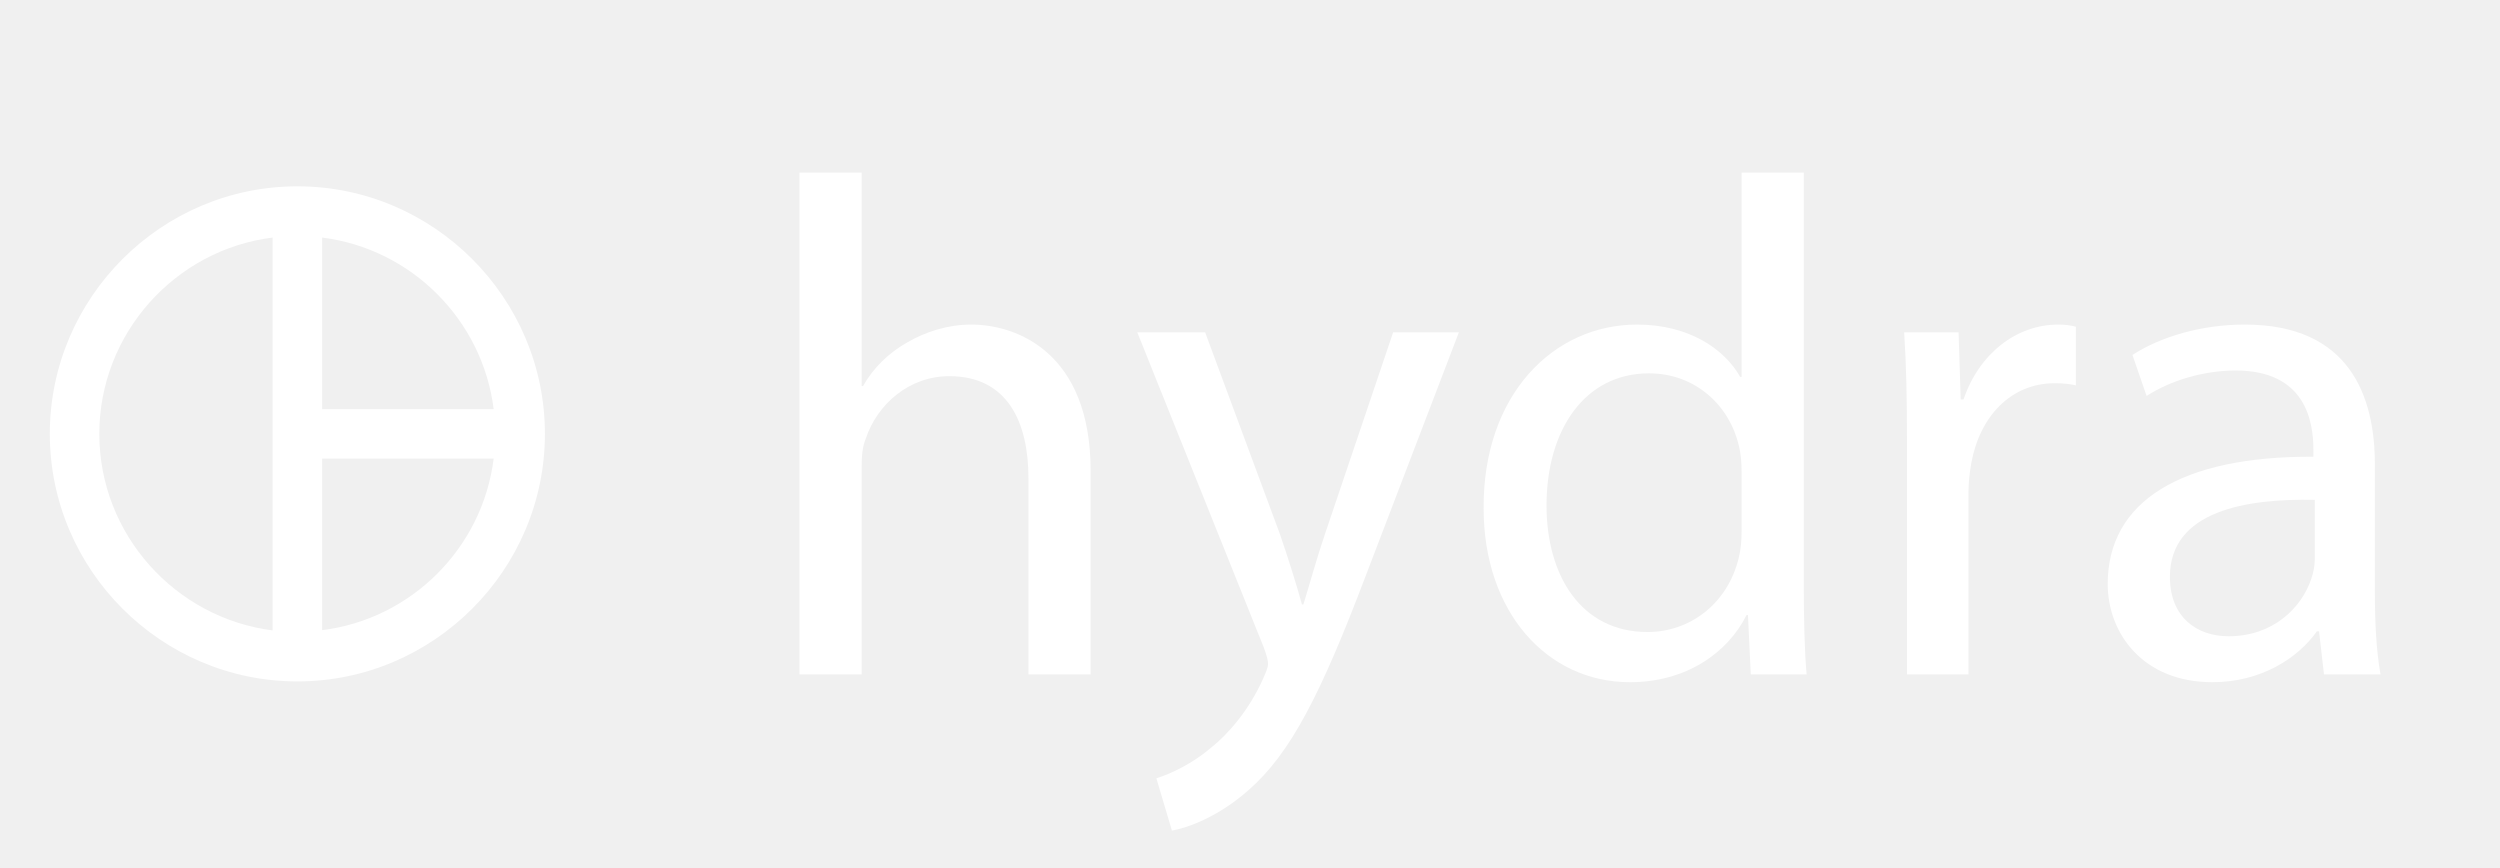
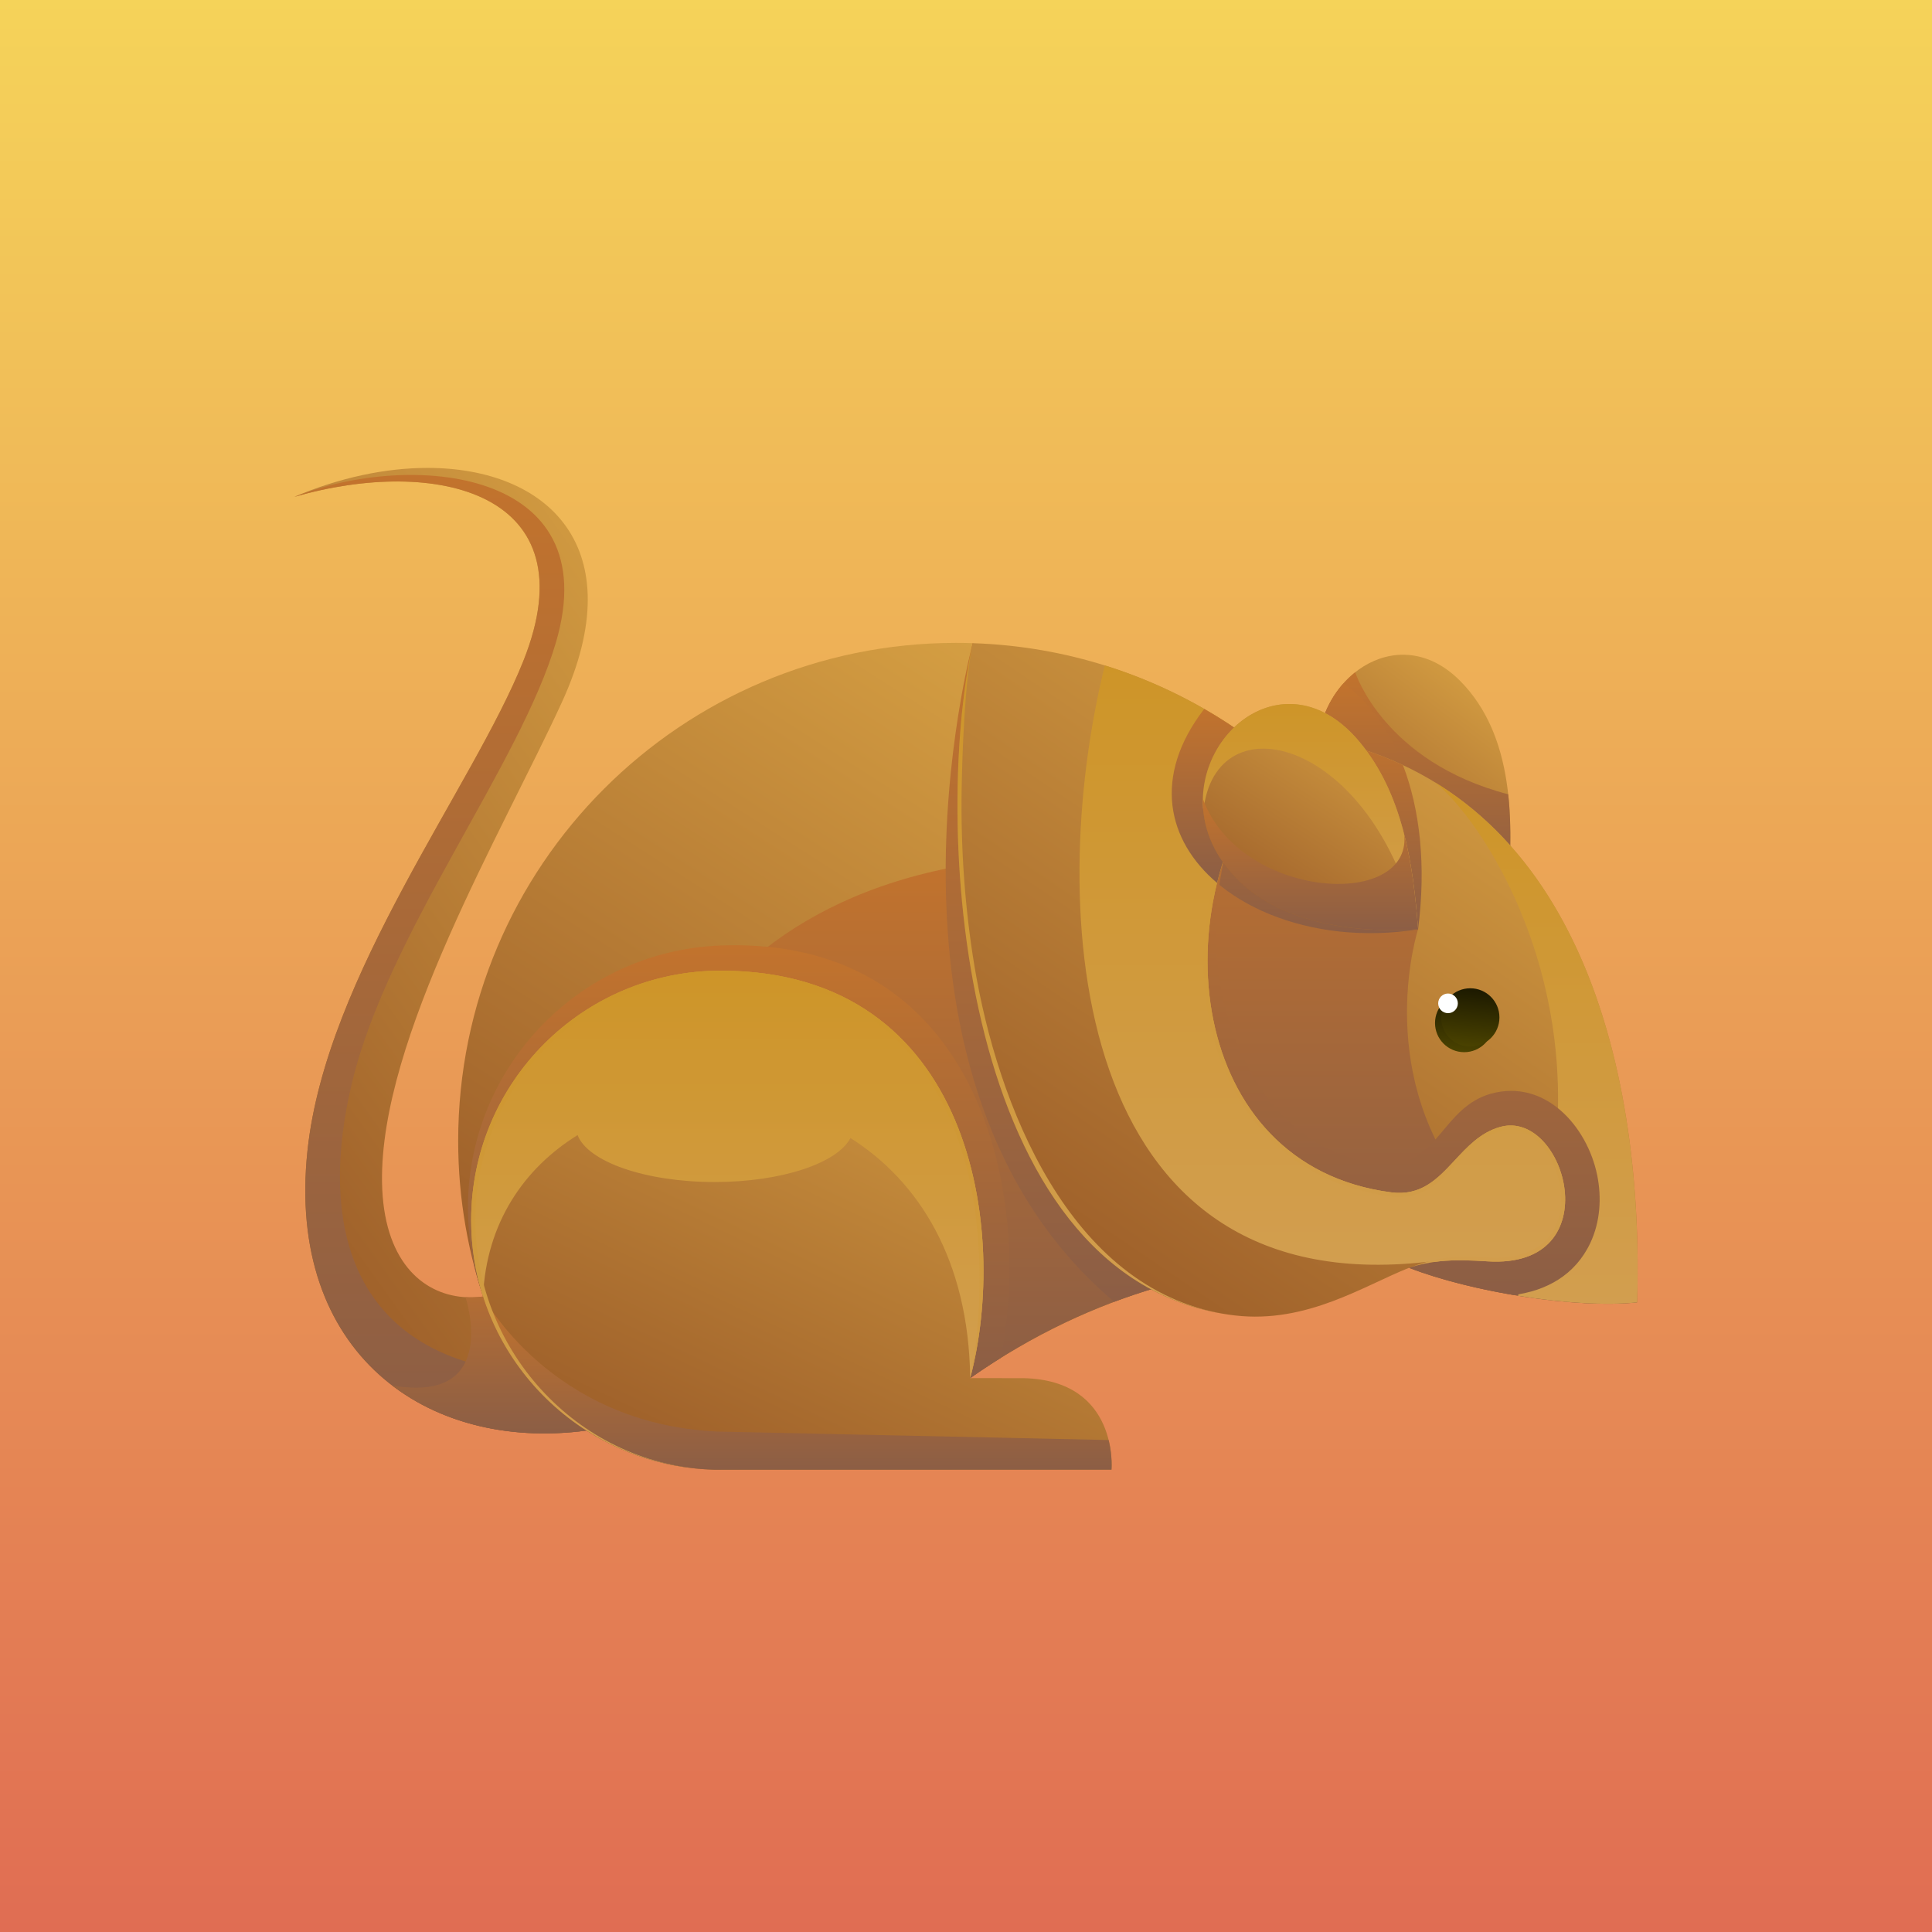
- <svg xmlns="http://www.w3.org/2000/svg" fill="#ffffff" width="357.25px" height="124px" viewBox="0 0 357.25 124">
-   <path d="M42.493,26.625C23.037,26.625,7.118,42.544,7.118,62s15.919,35.375,35.375,35.375S77.868,81.456,77.868,62 S61.949,26.625,42.493,26.625z M46.03,33.947c12.769,1.592,22.925,11.779,24.514,24.516H46.03V33.947z M14.193,62 c0-14.361,10.858-26.318,24.763-28.053v56.139C25.052,88.316,14.193,76.363,14.193,62z M46.03,90.051V65.537h24.514 C68.955,78.307,58.799,88.462,46.03,90.051z" />
-   <path d="M114.24,24.666h8.888v30.502h0.202c1.414-2.525,3.636-4.747,6.363-6.262 c2.626-1.516,5.757-2.525,9.09-2.525c6.564,0,17.068,4.04,17.068,20.906v29.088h-8.888V68.298c0-7.878-2.929-14.544-11.312-14.544 c-5.757,0-10.302,4.04-11.917,8.888c-0.505,1.212-0.606,2.525-0.606,4.242v29.491h-8.888V24.666z" />
-   <path d="M172.215,47.492l10.705,28.885c1.111,3.232,2.323,7.07,3.131,9.999h0.203 c0.908-2.929,1.918-6.666,3.131-10.2l9.695-28.684h9.393l-13.332,34.844c-6.362,16.766-10.705,25.351-16.765,30.603 c-4.343,3.838-8.686,5.354-10.908,5.757l-2.222-7.474c2.222-0.707,5.151-2.121,7.777-4.343c2.424-1.919,5.454-5.353,7.474-9.897 c0.404-0.909,0.707-1.616,0.707-2.121s-0.201-1.212-0.605-2.323l-18.079-45.045H172.215z" />
-   <path d="M257.761,24.666V83.75c0,4.343,0.101,9.292,0.404,12.625h-7.979l-0.403-8.483h-0.202 c-2.727,5.453-8.686,9.595-16.664,9.595c-11.817,0-20.907-9.999-20.907-24.846c-0.101-16.261,9.999-26.26,21.917-26.26 c7.474,0,12.523,3.535,14.745,7.474h0.202V24.666H257.761z M248.873,67.389c0-1.111-0.102-2.626-0.404-3.737 c-1.312-5.655-6.16-10.302-12.826-10.302c-9.191,0-14.645,8.08-14.645,18.887c0,9.898,4.848,18.079,14.442,18.079 c5.959,0,11.413-3.939,13.028-10.605c0.303-1.212,0.404-2.424,0.404-3.838V67.389z" />
-   <path d="M272.508,62.743c0-5.758-0.102-10.706-0.404-15.251h7.776l0.304,9.595h0.403 c2.222-6.565,7.575-10.706,13.534-10.706c1.01,0,1.717,0.102,2.524,0.303v8.383c-0.909-0.201-1.817-0.303-3.03-0.303 c-6.262,0-10.705,4.747-11.918,11.413c-0.201,1.212-0.403,2.626-0.403,4.141v26.058h-8.786V62.743z" />
-   <path d="M332.098,96.375l-0.707-6.161h-0.304c-2.727,3.838-7.979,7.272-14.948,7.272 c-9.896,0-14.947-6.969-14.947-14.039c0-11.816,10.504-18.28,29.391-18.18v-1.01c0-4.04-1.111-11.312-11.109-11.312 c-4.545,0-9.292,1.413-12.727,3.636l-2.02-5.858c4.04-2.626,9.898-4.343,16.059-4.343c14.947,0,18.584,10.201,18.584,19.998v18.28 c0,4.242,0.201,8.383,0.808,11.716H332.098z M330.784,71.429c-9.696-0.202-20.704,1.515-20.704,11.009 c0,5.757,3.838,8.483,8.383,8.483c6.362,0,10.402-4.04,11.816-8.181c0.303-0.909,0.505-1.919,0.505-2.828V71.429z" />
+ <svg xmlns="http://www.w3.org/2000/svg" width="256" height="256" viewBox="0 0 256 256" fill="none">
+   <rect width="256" height="256" fill="url(#paint0_linear)" />
+   <path d="M39 65.834C57.762 60.416 78.288 65.196 69.345 87.582C62.66 104.316 43.221 129.164 40.744 152.453C37.892 179.258 56.498 192.382 77.702 189.557C85.732 188.488 89.478 179.664 94.297 171.619C97.874 165.639 84.097 159.524 75.339 163.024V163.024C70.77 174.547 50.981 177.187 50.622 156.701C50.286 137.662 66.584 110.201 74.454 93.05C83.848 72.573 72.629 62.001 56.655 62C51.121 62 45.017 63.269 39 65.834Z" fill="url(#paint1_linear)" />
+   <path d="M39 65.838C57.762 60.42 78.288 65.2 69.345 87.586C62.66 104.32 43.221 129.168 40.744 152.457C37.892 179.262 56.498 192.386 77.702 189.561C80.982 189.125 83.548 187.394 85.762 184.949C80.579 183.549 75.075 182.493 69.34 181.919C46.083 179.588 42.233 161.806 46.639 143.479C51.429 123.542 68.915 101.376 73.682 85.065C80.413 62.016 54.388 59.713 39 65.838Z" fill="url(#paint2_linear)" />
+   <path d="M74.473 164.801C71.802 169.412 66.569 172.17 61.683 171.886V171.888C61.683 171.888 66.431 186.096 51.963 183.58C58.776 188.788 67.965 190.855 77.702 189.559C85.176 188.565 88.938 180.849 93.31 173.298C87.241 169.404 80.337 166.569 74.473 164.801Z" fill="url(#paint3_linear)" />
+   <path d="M177.507 108.653C180.97 113.633 187.865 117.668 199.772 118.539C200.539 109.057 200.707 97.513 193.476 90.22C191.071 87.795 188.433 86.756 185.909 86.756C177.482 86.756 170.341 98.348 177.507 108.653Z" fill="url(#paint4_linear)" />
+   <path d="M199.772 118.539C187.865 117.668 180.97 113.633 177.507 108.653C172.294 101.155 174.654 92.976 179.573 89.077C179.595 89.144 183.382 100.95 199.844 105.247C200.336 109.715 200.113 114.331 199.772 118.539Z" fill="url(#paint5_linear)" />
+   <path d="M188.375 116.33C183.162 114.497 179.666 111.758 177.507 108.654C172.885 102.006 174.217 94.824 178.006 90.562C184.253 94.983 188.461 104.193 188.375 116.33Z" fill="url(#paint6_linear)" />
+   <path d="M60.711 151.187C60.711 158.915 62.059 166.332 64.501 173.224L64.892 173.209C63.559 169.622 74.731 172.507 74.731 161.349C74.731 150.192 72.665 140.989 90.925 140.989C109.185 140.989 128.556 143.426 128.556 161.686V182.607C136.927 176.74 145.287 172.959 153.225 170.626C153.186 170.602 153.416 170.122 153.376 170.1C121.789 152.859 141.702 98.032 128.892 85.222C128.167 85.197 127.44 85.185 126.71 85.185C90.259 85.185 60.711 114.736 60.711 151.187Z" fill="url(#paint7_linear)" />
+   <path d="M128.556 161.686C128.556 143.426 109.185 140.989 90.925 140.989C90.032 140.989 89.188 141.011 88.389 141.056C94.881 129.221 107.901 116.312 133.941 113.818C134.003 134.401 133.842 159.437 153.376 170.1C153.416 170.122 153.186 170.602 153.225 170.627C145.287 172.959 136.927 176.74 128.556 182.607V161.686Z" fill="url(#paint8_linear)" />
+   <path d="M128.892 85.222C141.702 98.032 121.789 152.859 153.376 170.1C153.416 170.122 153.186 170.602 153.225 170.627C151.382 171.169 149.517 171.787 147.634 172.492C113.156 143.367 128.892 85.222 128.892 85.222Z" fill="url(#paint9_linear)" />
+   <path d="M128.556 161.686C128.556 143.426 109.185 140.989 90.925 140.989C72.665 140.989 74.731 150.192 74.731 161.349C74.731 172.506 63.559 169.622 64.892 173.209L64.573 173.222C64.293 172.531 64.034 171.831 63.796 171.121C63.563 170.389 63.343 169.652 63.136 168.91C62.492 166.448 62.111 163.88 62.025 161.231C61.386 142.011 76.453 125.911 95.675 125.275C130.458 124.119 136.865 159.38 132.583 179.943C131.242 180.779 129.899 181.665 128.556 182.607V161.686Z" fill="url(#paint10_linear)" />
+   <path d="M156.531 111.654C153.851 116.212 152.283 120.773 151.058 126.723C147.392 144.543 163.465 156.882 183.932 159.542C187.865 160.052 191.051 159.878 193.263 157.498C194.992 155.641 194.458 154.646 197.083 153.906C201.622 152.624 205.714 155.978 206.268 159.332C206.776 162.405 204.315 165.478 196.506 164.984C194.379 164.851 192.479 164.556 190.371 164.774C189.023 164.912 188.073 167.533 186.71 167.995C195.121 171.246 208.844 173.425 216.934 172.572C217.839 142.682 209.742 106.33 177.24 98.347C173.187 97.353 168.734 96.757 163.841 96.616C165.733 97.907 154.786 110.18 156.531 111.654Z" fill="url(#paint11_linear)" />
+   <path d="M193.815 156.84C193.659 157.048 193.478 157.266 193.263 157.498C191.052 159.878 187.865 160.051 183.932 159.542C163.465 156.882 147.392 144.543 151.058 126.723C152.283 120.773 153.851 116.211 156.531 111.654C154.786 110.18 165.734 97.907 163.841 96.615C166.513 96.692 169.053 96.905 171.468 97.244C172.792 101.939 173.499 104.878 173.499 104.878L187.902 123.138C187.902 123.138 182.017 141.287 193.815 156.84ZM216.934 172.572C208.844 173.425 195.121 171.246 186.71 167.995C188.073 167.533 189.023 164.912 190.371 164.774C192.479 164.556 194.379 164.851 196.506 164.984C198.644 165.121 200.381 164.987 201.766 164.658C205.757 167.646 210.731 170.35 216.934 172.572Z" fill="url(#paint12_linear)" />
+   <path d="M190.111 103.649C209.772 115.635 216.402 141.289 216.958 164.876C217.018 167.439 217.01 170.007 216.934 172.572C212.688 173.02 206.894 172.631 201.13 171.694C202.221 169.057 203.122 166.454 203.852 163.899C204.643 163.475 205.229 162.953 205.63 162.375H205.628C206.701 160.821 206.474 158.847 205.42 157.165C210.333 129.768 196.477 108.696 190.111 103.649Z" fill="url(#paint13_linear)" />
+   <path d="M177.24 98.346C180.344 99.111 183.226 100.133 185.898 101.384C188.132 107.208 189.003 114.627 187.902 123.137C173.61 125.453 160.33 119.691 156.419 110.652C157.302 107.307 165.501 97.745 163.841 96.615C168.734 96.756 173.187 97.352 177.24 98.346Z" fill="url(#paint14_linear)" />
+   <path d="M186.71 167.991C186.732 167.984 186.752 167.977 186.774 167.969V167.967C186.794 167.959 186.816 167.952 186.836 167.942H186.838C187.937 167.455 189.149 165.525 190.272 164.786C190.304 164.781 190.337 164.776 190.371 164.77C192.479 164.553 194.379 164.847 196.506 164.981C201.613 165.305 204.433 164.1 205.63 162.371C205.343 162.354 205.056 162.341 204.767 162.331C208.112 158.586 202.921 151.755 196.749 153.499C194.122 154.239 195.329 153.821 193.6 155.682C191.388 158.059 188.065 160.686 184.134 160.177C163.668 157.519 147.392 144.539 151.058 126.719C152.283 120.77 153.851 116.208 156.531 111.651C154.786 110.176 165.734 97.903 163.841 96.612C166.849 96.698 169.689 96.958 172.374 97.374L175.718 100.201L172.814 103.69C170.162 106.874 163.67 109.531 162.3 113.435C158.727 128.57 163.552 143.366 172.673 150.197C176.675 153.195 181.079 154.286 184.181 154.219C190.539 154.078 191.281 146.694 197.521 144.932C204.705 142.904 210.299 149.21 211.632 155.696C212.246 158.69 212.04 161.898 210.731 164.687C208.72 168.969 204.863 171.054 200.549 171.594C195.524 170.743 190.559 169.481 186.71 167.992V167.991Z" fill="url(#paint15_linear)" />
+   <path d="M163.638 174.304C173.177 175.418 180.807 170.309 186.71 167.993C188.073 167.531 189.426 167.264 190.774 167.125C192.882 166.907 194.983 166.999 197.11 167.135C205.023 167.635 207.698 162.894 207.363 158.153C207.008 153.111 203.247 148.068 198.765 149.333C196.138 150.075 194.386 152.007 192.657 153.867C190.445 156.247 188.268 158.503 184.335 157.994C157.171 154.466 153.648 119.557 169.301 100.765C167.557 99.29 165.733 97.905 163.841 96.614C163.388 96.304 162.928 96 162.465 95.701C152.733 89.417 141.242 85.625 128.892 85.224C123.301 110.893 127.606 170.096 163.638 174.304Z" fill="url(#paint16_linear)" />
+   <path d="M146.395 88.171C152.127 89.959 157.522 92.507 162.466 95.699C162.928 95.998 163.388 96.302 163.841 96.611C165.734 97.903 167.557 99.288 169.301 100.763C153.648 119.554 157.171 154.464 184.335 157.992C188.268 158.501 190.445 156.245 192.657 153.865C194.386 152.005 196.138 150.073 198.765 149.33C207.461 146.876 213.44 168.164 197.11 167.133C194.982 166.997 192.882 166.905 190.774 167.123C190.549 167.145 190.322 167.172 190.096 167.204C189.74 167.17 189.394 167.167 189.063 167.204C141.759 172.565 138.407 120.475 146.395 88.171Z" fill="url(#paint17_linear)" />
+   <path d="M168.212 99.865C168.578 100.162 168.942 100.461 169.301 100.765C153.648 119.557 157.171 154.466 184.335 157.994C188.268 158.504 190.445 156.248 192.657 153.868C194.386 152.007 196.138 150.075 198.765 149.333C207.461 146.879 213.44 168.167 197.11 167.135C194.982 166.999 192.882 166.908 190.774 167.125C189.426 167.264 188.073 167.531 186.71 167.994C189.97 166.833 191.754 166.257 197.145 166.598C200.682 166.821 204.465 166.01 206.105 162.517C206.941 160.733 207.016 158.635 206.625 156.725C206.298 155.134 205.62 153.541 204.633 152.247C203.78 151.132 202.625 150.157 201.239 149.808C200.462 149.613 199.68 149.635 198.911 149.85C196.427 150.553 194.743 152.416 193.05 154.234C191.935 155.434 190.777 156.666 189.357 157.512C187.766 158.462 186.101 158.766 184.266 158.526C177.094 157.596 170.827 154.4 166.295 148.702C162.466 143.885 160.38 137.904 159.709 131.828C159.358 128.654 159.39 125.433 159.761 122.264C160.142 119.04 160.877 115.851 161.953 112.788C163.47 108.479 165.672 104.392 168.547 100.837C168.351 100.671 168.247 100.332 168.212 99.865ZM162.329 174.119C127.507 168.642 123.37 110.577 128.892 85.224C127.853 90.152 127.504 99.521 127.422 104.716C127.304 112.479 127.85 120.356 129.122 128.015C132.15 146.243 141.625 170.75 162.329 174.119Z" fill="url(#paint18_linear)" />
+   <path d="M159.566 93.936C160.551 94.5 161.516 95.091 162.466 95.702C162.928 96.002 163.388 96.306 163.841 96.615C165.734 97.906 167.557 99.292 169.301 100.766C165.419 105.425 162.72 111.075 161.265 116.99C154.665 111.389 152.671 102.886 159.566 93.936Z" fill="url(#paint19_linear)" />
+   <path d="M62.433 161.687C62.433 179.672 76.794 194.303 94.675 194.738H96.313H147.278C147.278 194.738 148.327 182.876 135.584 182.611C135.438 182.608 128.704 182.608 128.556 182.608C133.664 163.401 129.082 128.623 95.494 128.623C77.234 128.623 62.433 143.427 62.433 161.687Z" fill="url(#paint20_linear)" />
+   <path d="M146.9 190.812C147.431 192.987 147.278 194.738 147.278 194.738H96.313H94.675C80.297 194.389 68.2 184.862 64.006 171.793C64.006 171.793 72.883 188.682 95.061 189.689L146.9 190.812Z" fill="url(#paint21_linear)" />
+   <path d="M95.494 128.622C129.082 128.622 133.664 163.4 128.556 182.607C128.353 166.863 121.673 156.463 112.69 150.795C110.956 154.123 103.559 156.624 94.7 156.624C85.497 156.624 77.873 153.925 76.534 150.405C69.461 154.778 64.434 162.027 64.006 171.791C62.985 168.605 62.433 165.211 62.433 161.686C62.433 143.426 77.234 128.622 95.494 128.622Z" fill="url(#paint22_linear)" />
+   <path d="M95.494 128.623C129.082 128.623 133.664 163.401 128.556 182.609C130.183 174.761 130.23 164.47 128.541 156.66C127.43 151.522 125.498 146.49 122.485 142.158C116.094 132.967 106.471 129.177 95.494 129.177C77.539 129.177 62.984 143.731 62.984 161.687C62.984 179.323 77.044 194.311 94.675 194.738C76.794 194.303 62.433 179.672 62.433 161.687C62.433 143.427 77.234 128.623 95.494 128.623Z" fill="url(#paint23_linear)" />
+   <path d="M163.68 116.205C167.797 120.661 175.988 123.914 187.902 123.137C187.264 114.488 185.876 105.167 180.134 98.291C177.175 94.746 173.904 93.283 170.852 93.283C161.649 93.283 154.427 106.582 163.68 116.205Z" fill="url(#paint24_linear)" />
+   <path d="M159.455 107.514C158.334 96.676 170.785 87.089 180.134 98.291C185.876 105.166 187.264 114.488 187.902 123.137C181.945 97.757 160.936 92.572 159.455 107.514Z" fill="url(#paint25_linear)" />
+   <path d="M187.902 123.137C175.988 123.914 167.797 120.661 163.68 116.205C160.558 112.957 159.314 109.291 159.388 105.857C164.279 119.149 186.964 120.611 186.079 110.614C187.118 114.716 187.596 119.003 187.902 123.137Z" fill="url(#paint26_linear)" />
+   <path d="M194.013 131.691C191.878 131.691 190.148 133.421 190.148 135.556C190.148 137.691 191.878 139.42 194.013 139.42C196.148 139.42 197.877 137.691 197.877 135.556C197.877 133.421 196.148 131.691 194.013 131.691Z" fill="url(#paint27_linear)" />
+   <path d="M190.955 134.816C190.955 136.95 192.685 138.68 194.819 138.68C196.953 138.68 198.683 136.95 198.683 134.816C198.683 132.681 196.953 130.951 194.819 130.951C192.685 130.951 190.955 132.681 190.955 134.816Z" fill="url(#paint28_linear)" />
+   <path d="M191.87 131.647C192.589 131.647 193.172 132.23 193.172 132.949C193.172 133.667 192.589 134.25 191.87 134.25C191.152 134.25 190.569 133.667 190.569 132.949C190.569 132.23 191.152 131.647 191.87 131.647Z" fill="white" />
+   <defs>
+     <linearGradient id="paint0_linear" x1="128" y1="0" x2="128" y2="256" gradientUnits="userSpaceOnUse">
+       <stop stop-color="#F5D359" />
+       <stop offset="1" stop-color="#E06D53" />
+     </linearGradient>
+     <linearGradient id="paint1_linear" x1="93.873" y1="-15.885" x2="-58.675" y2="93.339" gradientUnits="userSpaceOnUse">
+       <stop stop-color="#F5C451" />
+       <stop offset="1" stop-color="#884620" />
+     </linearGradient>
+     <linearGradient id="paint2_linear" x1="62.381" y1="189.938" x2="62.381" y2="62.933" gradientUnits="userSpaceOnUse">
+       <stop stop-color="#8C5E45" />
+       <stop offset="1" stop-color="#C2732D" />
+     </linearGradient>
+     <linearGradient id="paint3_linear" x1="72.636" y1="189.936" x2="72.636" y2="164.801" gradientUnits="userSpaceOnUse">
+       <stop stop-color="#8C5E45" />
+       <stop offset="1" stop-color="#C2732D" />
+     </linearGradient>
+     <linearGradient id="paint4_linear" x1="199.67" y1="67.407" x2="161.121" y2="118.237" gradientUnits="userSpaceOnUse">
+       <stop stop-color="#F5C451" />
+       <stop offset="1" stop-color="#884620" />
+     </linearGradient>
+     <linearGradient id="paint5_linear" x1="187.348" y1="118.539" x2="187.348" y2="89.077" gradientUnits="userSpaceOnUse">
+       <stop stop-color="#8C5E45" />
+       <stop offset="1" stop-color="#C2732D" />
+     </linearGradient>
+     <linearGradient id="paint6_linear" x1="181.471" y1="116.33" x2="181.471" y2="90.562" gradientUnits="userSpaceOnUse">
+       <stop stop-color="#8C5E45" />
+       <stop offset="1" stop-color="#C2732D" />
+     </linearGradient>
+     <linearGradient id="paint7_linear" x1="151.716" y1="25.875" x2="40.194" y2="199.775" gradientUnits="userSpaceOnUse">
+       <stop stop-color="#F5C451" />
+       <stop offset="1" stop-color="#884620" />
+     </linearGradient>
+     <linearGradient id="paint8_linear" x1="120.885" y1="182.607" x2="120.885" y2="113.818" gradientUnits="userSpaceOnUse">
+       <stop stop-color="#8C5E45" />
+       <stop offset="1" stop-color="#C2732D" />
+     </linearGradient>
+     <linearGradient id="paint9_linear" x1="139.345" y1="172.492" x2="139.345" y2="85.222" gradientUnits="userSpaceOnUse">
+       <stop stop-color="#8C5E45" />
+       <stop offset="1" stop-color="#C2732D" />
+     </linearGradient>
+     <linearGradient id="paint10_linear" x1="97.88" y1="182.607" x2="97.88" y2="125.247" gradientUnits="userSpaceOnUse">
+       <stop stop-color="#8C5E45" />
+       <stop offset="1" stop-color="#C2732D" />
+     </linearGradient>
+     <linearGradient id="paint11_linear" x1="215.806" y1="50.261" x2="125.745" y2="179.136" gradientUnits="userSpaceOnUse">
+       <stop stop-color="#F5C451" />
+       <stop offset="1" stop-color="#884620" />
+     </linearGradient>
+     <linearGradient id="paint12_linear" x1="183.734" y1="172.758" x2="183.734" y2="96.615" gradientUnits="userSpaceOnUse">
+       <stop stop-color="#8C5E45" />
+       <stop offset="1" stop-color="#C2732D" />
+     </linearGradient>
+     <linearGradient id="paint13_linear" x1="203.555" y1="172.758" x2="203.555" y2="103.649" gradientUnits="userSpaceOnUse">
+       <stop stop-color="#D29E4F" />
+       <stop offset="1" stop-color="#CE9528" />
+     </linearGradient>
+     <linearGradient id="paint14_linear" x1="172.398" y1="123.65" x2="172.398" y2="96.615" gradientUnits="userSpaceOnUse">
+       <stop stop-color="#8C5E45" />
+       <stop offset="1" stop-color="#C2732D" />
+     </linearGradient>
+     <linearGradient id="paint15_linear" x1="181.251" y1="171.594" x2="181.251" y2="96.612" gradientUnits="userSpaceOnUse">
+       <stop stop-color="#8C5E45" />
+       <stop offset="1" stop-color="#C2732D" />
+     </linearGradient>
+     <linearGradient id="paint16_linear" x1="205.944" y1="30.897" x2="101.64" y2="185.182" gradientUnits="userSpaceOnUse">
+       <stop stop-color="#F5C451" />
+       <stop offset="1" stop-color="#884620" />
+     </linearGradient>
+     <linearGradient id="paint17_linear" x1="175.214" y1="167.588" x2="175.214" y2="88.171" gradientUnits="userSpaceOnUse">
+       <stop stop-color="#D29E4F" />
+       <stop offset="1" stop-color="#CE9528" />
+     </linearGradient>
+     <linearGradient id="paint18_linear" x1="167.131" y1="174.119" x2="167.131" y2="85.224" gradientUnits="userSpaceOnUse">
+       <stop stop-color="#D29E4F" />
+       <stop offset="1" stop-color="#CE9528" />
+     </linearGradient>
+     <linearGradient id="paint19_linear" x1="162.281" y1="116.99" x2="162.281" y2="93.936" gradientUnits="userSpaceOnUse">
+       <stop stop-color="#8C5E45" />
+       <stop offset="1" stop-color="#C2732D" />
+     </linearGradient>
+     <linearGradient id="paint20_linear" x1="145.774" y1="88.373" x2="81.205" y2="224.24" gradientUnits="userSpaceOnUse">
+       <stop stop-color="#F5C451" />
+       <stop offset="1" stop-color="#884620" />
+     </linearGradient>
+     <linearGradient id="paint21_linear" x1="105.652" y1="194.738" x2="105.652" y2="171.793" gradientUnits="userSpaceOnUse">
+       <stop stop-color="#8C5E45" />
+       <stop offset="1" stop-color="#C2732D" />
+     </linearGradient>
+     <linearGradient id="paint22_linear" x1="96.374" y1="182.607" x2="96.374" y2="128.622" gradientUnits="userSpaceOnUse">
+       <stop stop-color="#D29E4F" />
+       <stop offset="1" stop-color="#CE9528" />
+     </linearGradient>
+     <linearGradient id="paint23_linear" x1="96.374" y1="194.738" x2="96.374" y2="128.623" gradientUnits="userSpaceOnUse">
+       <stop stop-color="#D29E4F" />
+       <stop offset="1" stop-color="#CE9528" />
+     </linearGradient>
+     <linearGradient id="paint24_linear" x1="187.39" y1="75.038" x2="153.091" y2="128.549" gradientUnits="userSpaceOnUse">
+       <stop stop-color="#F5C451" />
+       <stop offset="1" stop-color="#884620" />
+     </linearGradient>
+     <linearGradient id="paint25_linear" x1="173.643" y1="123.137" x2="173.643" y2="93.283" gradientUnits="userSpaceOnUse">
+       <stop stop-color="#D29E4F" />
+       <stop offset="1" stop-color="#CE9528" />
+     </linearGradient>
+     <linearGradient id="paint26_linear" x1="173.643" y1="123.252" x2="173.643" y2="105.857" gradientUnits="userSpaceOnUse">
+       <stop stop-color="#8C5E45" />
+       <stop offset="1" stop-color="#C2732D" />
+     </linearGradient>
+     <linearGradient id="paint27_linear" x1="194.819" y1="126.945" x2="193.34" y2="142.741" gradientUnits="userSpaceOnUse">
+       <stop />
+       <stop offset="1" stop-color="#5E5400" />
+     </linearGradient>
+     <linearGradient id="paint28_linear" x1="195.626" y1="126.205" x2="194.146" y2="142.001" gradientUnits="userSpaceOnUse">
+       <stop />
+       <stop offset="1" stop-color="#5E5400" />
+     </linearGradient>
+   </defs>
</svg>
